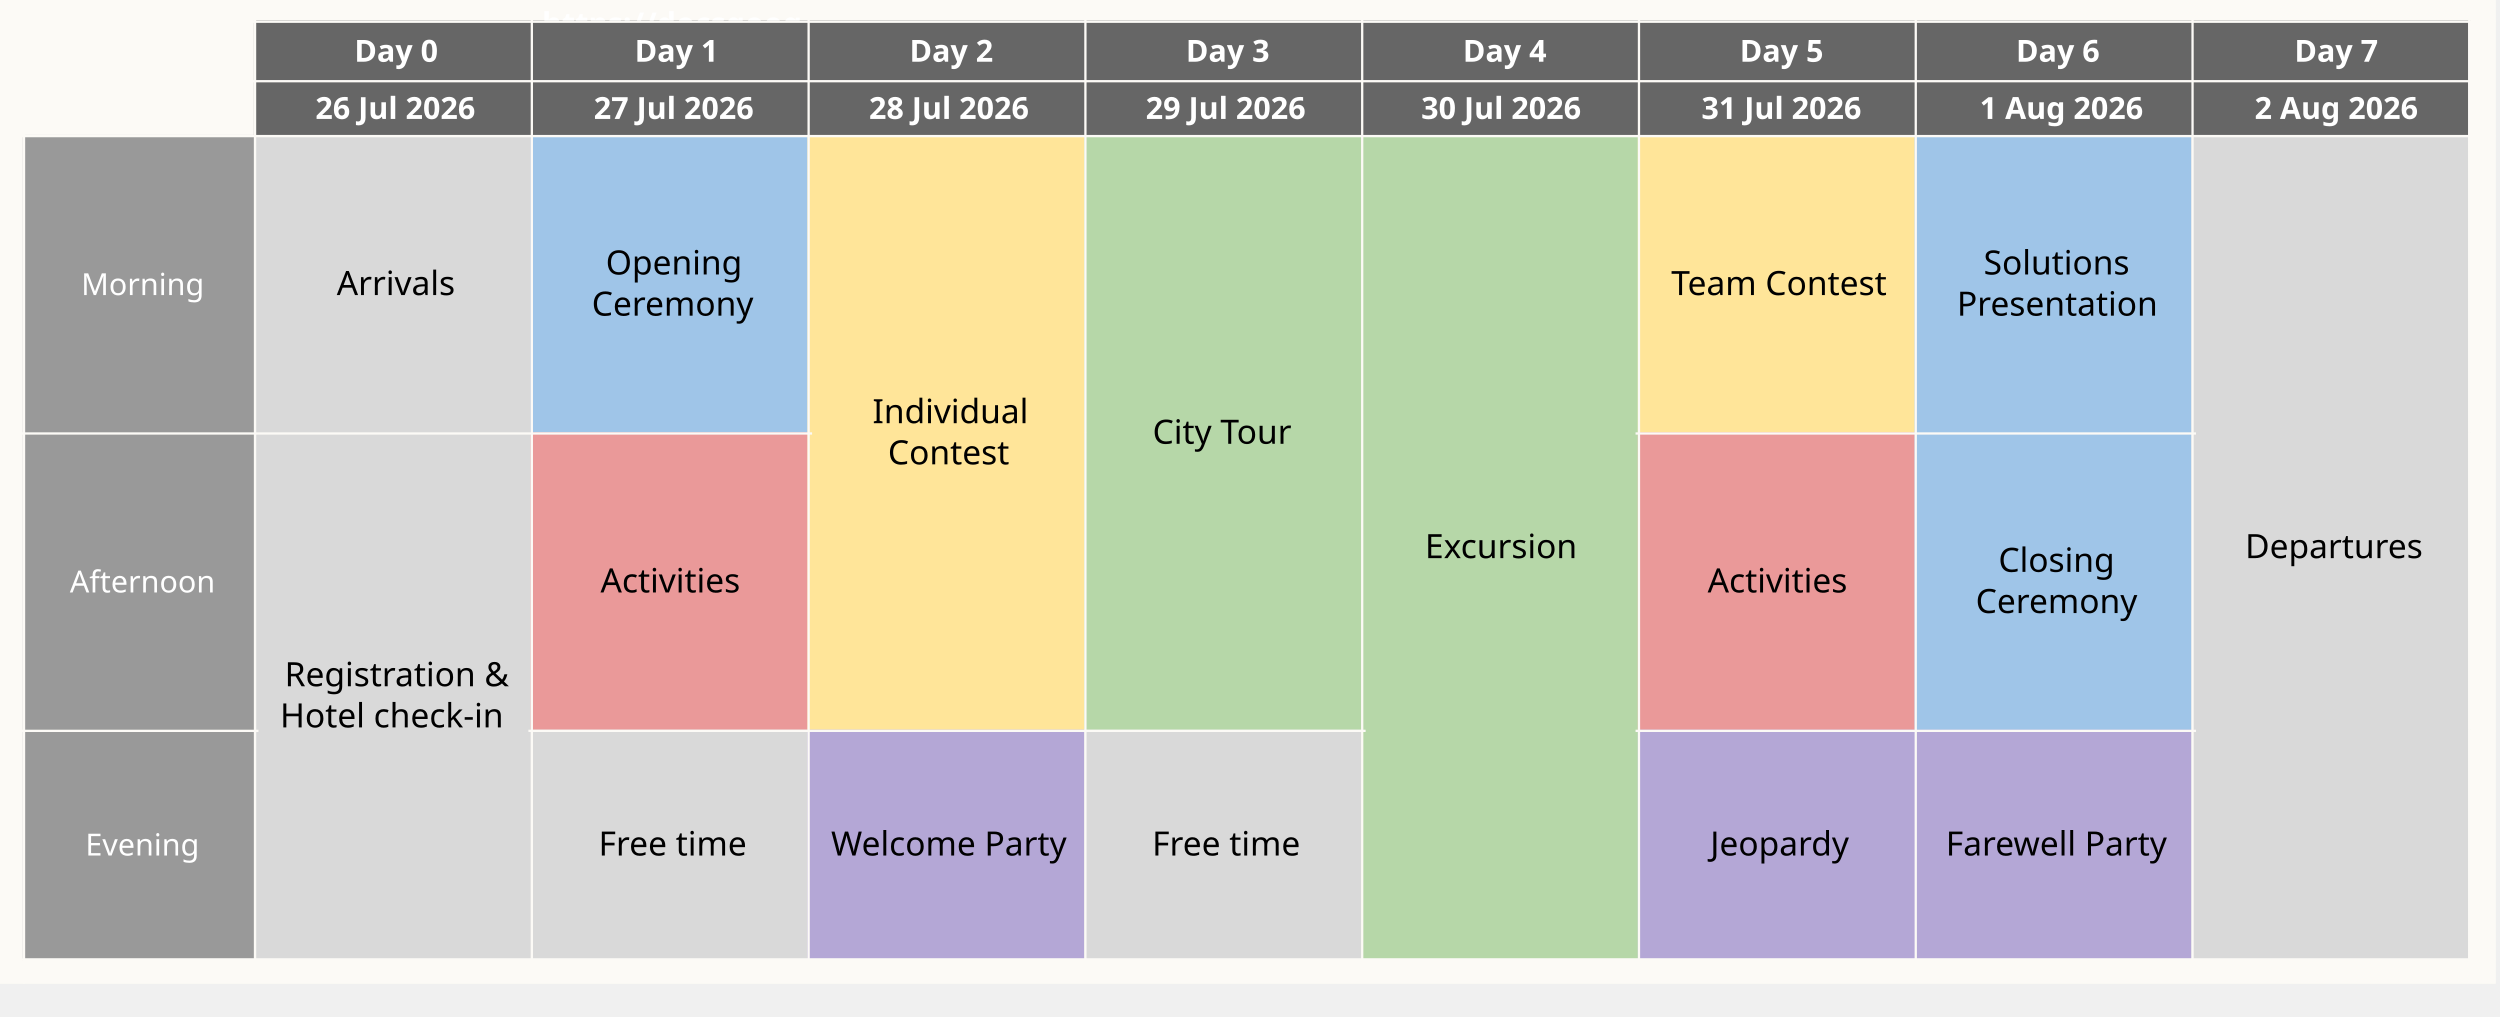
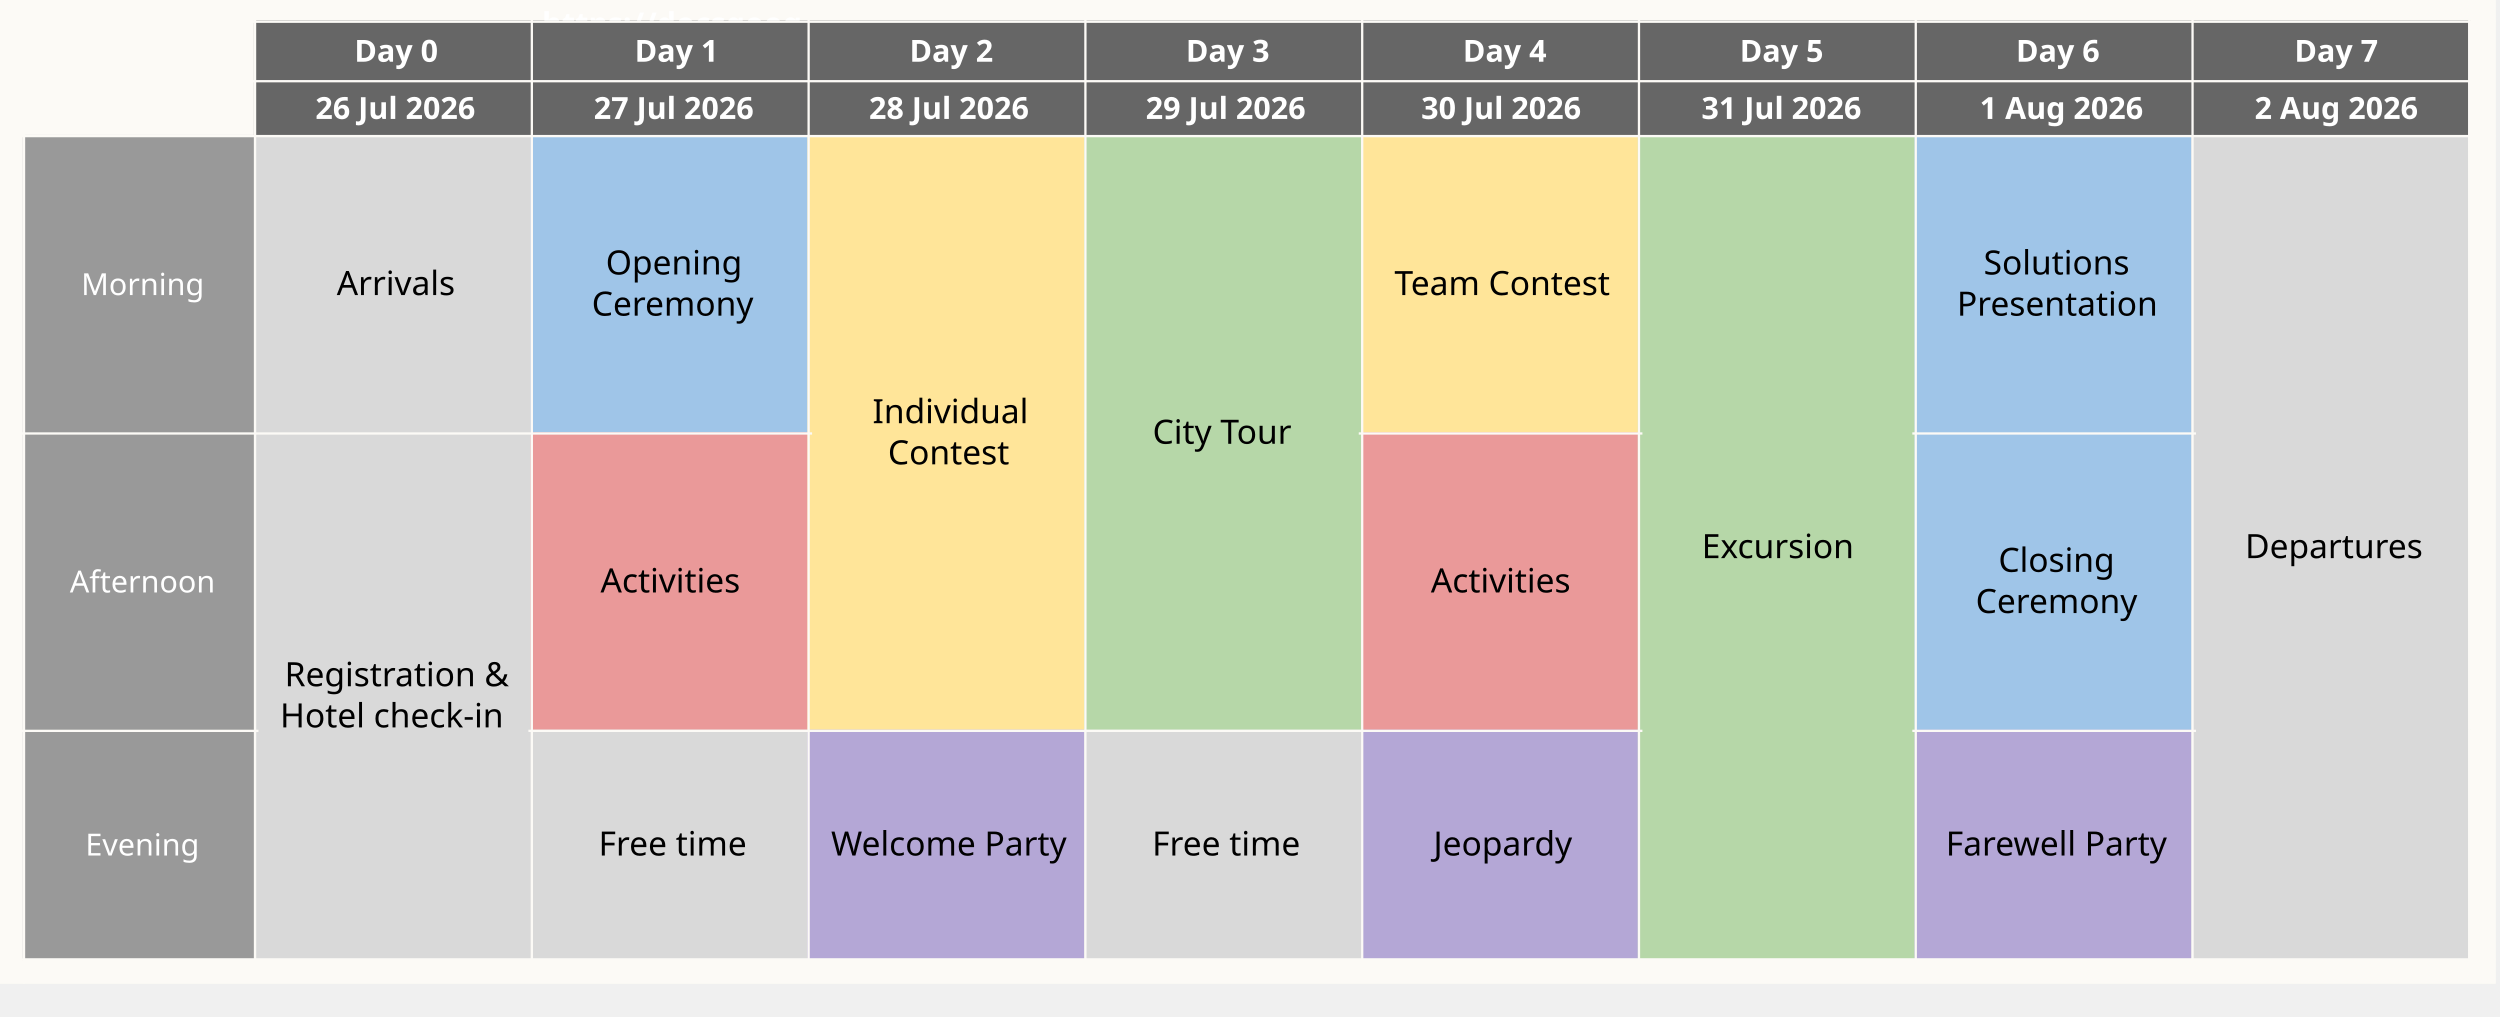
<svg xmlns="http://www.w3.org/2000/svg" viewBox="0 0 1022.72 416" height="416" width="1022.72" xml:space="preserve" id="svg2" version="1.1">
  <defs id="defs6">
    <clipPath id="clipPath18" clipPathUnits="userSpaceOnUse">
      <path style="clip-rule:evenodd" id="path16" d="M 0,0 H 3193.349 V 1260.378 H 0 Z" />
    </clipPath>
-     <clipPath id="clipPath154" clipPathUnits="userSpaceOnUse">
-       <path style="clip-rule:evenodd" id="path152" d="M 681.365,0 H 1032.282 V 26.319 H 681.365 Z" />
+     <clipPath id="clipPath160" clipPathUnits="userSpaceOnUse">
+       <path style="clip-rule:evenodd" id="path158" d="M 681.365,0 H 1032.282 V 26.319 H 681.365 Z" />
    </clipPath>
-     <clipPath id="clipPath168" clipPathUnits="userSpaceOnUse">
-       <path style="clip-rule:evenodd" id="path166" d="M 0,0 H 3193.349 V 1260.378 H 0 Z" />
+     <clipPath id="clipPath174" clipPathUnits="userSpaceOnUse">
+       <path style="clip-rule:evenodd" id="path172" d="M 0,0 H 3193.349 V 1260.378 H 0 Z" />
    </clipPath>
  </defs>
  <g transform="matrix(0.32,0,0,0.32,0,1.04e-5)" id="g10">
    <g id="g12">
      <g clip-path="url(#clipPath18)" id="g14">
        <g transform="scale(2.924312)" id="g20">
          <path id="path22" style="fill:#fcfaf6;fill-opacity:1;fill-rule:nonzero;stroke:none" d="M -1,-1 H 1091 V 10 H -1 Z" />
          <path id="path24" style="fill:#fcfaf6;fill-opacity:1;fill-rule:nonzero;stroke:none" d="M -1,9 H 112 V 60 H -1 Z" />
          <path id="path26" style="fill:#666666;fill-opacity:1;fill-rule:nonzero;stroke:none" d="m 111,9 h 969 V 60 H 111 Z" />
          <path id="path28" style="fill:#fcfaf6;fill-opacity:1;fill-rule:nonzero;stroke:none" d="m 1079,9 h 12 v 51 h -12 z" />
          <path id="path30" style="fill:#fcfaf6;fill-opacity:1;fill-rule:nonzero;stroke:none" d="M -1,59 H 11 V 430 H -1 Z" />
          <path id="path32" style="fill:#999999;fill-opacity:1;fill-rule:nonzero;stroke:none" d="M 10,59 H 112 V 420 H 10 Z" />
          <path id="path34" style="fill:#d9d9d9;fill-opacity:1;fill-rule:nonzero;stroke:none" d="M 111,59 H 233 V 420 H 111 Z" />
          <path id="path36" style="fill:#9fc5e8;fill-opacity:1;fill-rule:nonzero;stroke:none" d="M 232,59 H 354 V 190 H 232 Z" />
          <path id="path38" style="fill:#ffe599;fill-opacity:1;fill-rule:nonzero;stroke:none" d="M 353,59 H 475 V 190 H 353 Z" />
-           <path id="path40" style="fill:#b6d7a8;fill-opacity:1;fill-rule:nonzero;stroke:none" d="M 474,59 H 717 V 190 H 474 Z" />
-           <path id="path42" style="fill:#ffe599;fill-opacity:1;fill-rule:nonzero;stroke:none" d="M 716,59 H 838 V 190 H 716 Z" />
-           <path id="path44" style="fill:#9fc5e8;fill-opacity:1;fill-rule:nonzero;stroke:none" d="M 837,59 H 959 V 190 H 837 Z" />
-           <path id="path46" style="fill:#d9d9d9;fill-opacity:1;fill-rule:nonzero;stroke:none" d="m 958,59 h 122 V 190 H 958 Z" />
-           <path id="path48" style="fill:#fcfaf6;fill-opacity:1;fill-rule:nonzero;stroke:none" d="m 1079,59 h 12 v 131 h -12 z" />
-           <path id="path50" style="fill:#ea9999;fill-opacity:1;fill-rule:nonzero;stroke:none" d="M 232,189 H 354 V 320 H 232 Z" />
-           <path id="path52" style="fill:#ffe599;fill-opacity:1;fill-rule:nonzero;stroke:none" d="M 353,189 H 475 V 320 H 353 Z" />
-           <path id="path54" style="fill:#b6d7a8;fill-opacity:1;fill-rule:nonzero;stroke:none" d="M 474,189 H 717 V 320 H 474 Z" />
-           <path id="path56" style="fill:#ea9999;fill-opacity:1;fill-rule:nonzero;stroke:none" d="M 716,189 H 838 V 320 H 716 Z" />
-           <path id="path58" style="fill:#9fc5e8;fill-opacity:1;fill-rule:nonzero;stroke:none" d="M 837,189 H 959 V 320 H 837 Z" />
-           <path id="path60" style="fill:#d9d9d9;fill-opacity:1;fill-rule:nonzero;stroke:none" d="m 958,189 h 122 V 320 H 958 Z" />
-           <path id="path62" style="fill:#fcfaf6;fill-opacity:1;fill-rule:nonzero;stroke:none" d="m 1079,189 h 12 v 131 h -12 z" />
-           <path id="path64" style="fill:#d9d9d9;fill-opacity:1;fill-rule:nonzero;stroke:none" d="M 232,319 H 354 V 420 H 232 Z" />
-           <path id="path66" style="fill:#b4a7d6;fill-opacity:1;fill-rule:nonzero;stroke:none" d="M 353,319 H 475 V 420 H 353 Z" />
-           <path id="path68" style="fill:#d9d9d9;fill-opacity:1;fill-rule:nonzero;stroke:none" d="M 474,319 H 596 V 420 H 474 Z" />
-           <path id="path70" style="fill:#b6d7a8;fill-opacity:1;fill-rule:nonzero;stroke:none" d="M 595,319 H 717 V 420 H 595 Z" />
-           <path id="path72" style="fill:#b4a7d6;fill-opacity:1;fill-rule:nonzero;stroke:none" d="M 716,319 H 959 V 420 H 716 Z" />
-           <path id="path74" style="fill:#d9d9d9;fill-opacity:1;fill-rule:nonzero;stroke:none" d="m 958,319 h 122 V 420 H 958 Z" />
-           <path id="path76" style="fill:#fcfaf6;fill-opacity:1;fill-rule:nonzero;stroke:none" d="m 1079,319 h 12 v 101 h -12 z" />
-           <path id="path78" style="fill:#fcfaf6;fill-opacity:1;fill-rule:nonzero;stroke:none" d="m 10,419 h 1081 v 11 H 10 Z" />
-           <path id="path80" style="fill:none;stroke:#fcfaf6;stroke-width:1;stroke-linecap:butt;stroke-linejoin:miter;stroke-miterlimit:10;stroke-dasharray:none;stroke-opacity:1" d="M -0.5,-1 V 430 M -1,9.5 H 9 M 10.5,-1 V 8 M -1,35.5 H 9 m -10,24 H 9 m -10,130 H 9 m -10,130 H 9 m -10,100 H 9 m 1.5,1.5 v 9 m 101,-431 v 9 m 0,413 v 9 m 121,-431 v 9 m 0,413 v 9 m 121,-431 v 9 m 0,413 v 9 m 121,-431 v 9 m 0,413 v 9 m 121,-431 v 9 m 0,413 v 9 m 121,-431 v 9 m 0,413 v 9 m 121,-431 v 9 m 0,413 v 9 m 121,-431 v 9 m 0,413 v 9 m 121,-431 v 9 m 0,413 v 9 M -1,-0.5 h 1092 m -10,10 h 10 m -10,26 h 10 m -10,24 h 10 m -10,130 h 10 m -10,130 h 10 m -10,100 h 10 M -1,429.5 H 1091 M 1090.5,-1 v 431" />
-           <path id="path82" style="fill:none;stroke:#fcfaf6;stroke-width:1;stroke-linecap:butt;stroke-linejoin:miter;stroke-miterlimit:10;stroke-dasharray:none;stroke-opacity:1" d="M 10.5,8 V 421 M 9,319.5 H 113 M 111.5,8 V 421 M 232.5,8 V 421 M 9,189.5 H 355 M 353.5,8 V 421 M 474.5,8 V 421 M 231,319.5 H 597 M 595.5,8 V 421 M 716.5,8 V 421 M 837.5,8 V 421 M 715,189.5 h 245 m -245,130 H 960 M 958.5,8 V 421 M 9,9.5 H 1081 M 9,35.5 H 1081 M 9,59.5 H 1081 M 9,419.5 H 1081 M 1079.5,8 v 413" />
-           <text id="text86" style="font-variant:normal;font-weight:bold;font-size:13.33px;font-family:Lora;-inkscape-font-specification:Lora-Bold;writing-mode:lr-tb;fill:#ffffff;fill-opacity:1;fill-rule:nonzero;stroke:none" transform="translate(154.9112,27)">
-             <tspan id="tspan84" y="0" x="0 10.037 16.849 24.194 27.7">Day 0</tspan>
+           <path id="path40" style="fill:#b6d7a8;fill-opacity:1;fill-rule:nonzero;stroke:none" d="M 474,59 H 596 V 190 H 474 Z" />
+           <path id="path42" style="fill:#ffe599;fill-opacity:1;fill-rule:nonzero;stroke:none" d="M 595,59 H 717 V 190 H 595 Z" />
+           <path id="path44" style="fill:#b6d7a8;fill-opacity:1;fill-rule:nonzero;stroke:none" d="M 716,59 H 838 V 190 H 716 Z" />
+           <path id="path46" style="fill:#9fc5e8;fill-opacity:1;fill-rule:nonzero;stroke:none" d="M 837,59 H 959 V 190 H 837 Z" />
+           <path id="path48" style="fill:#d9d9d9;fill-opacity:1;fill-rule:nonzero;stroke:none" d="m 958,59 h 122 V 190 H 958 Z" />
+           <path id="path50" style="fill:#fcfaf6;fill-opacity:1;fill-rule:nonzero;stroke:none" d="m 1079,59 h 12 v 131 h -12 z" />
+           <path id="path52" style="fill:#ea9999;fill-opacity:1;fill-rule:nonzero;stroke:none" d="M 232,189 H 354 V 320 H 232 Z" />
+           <path id="path54" style="fill:#ffe599;fill-opacity:1;fill-rule:nonzero;stroke:none" d="M 353,189 H 475 V 320 H 353 Z" />
+           <path id="path56" style="fill:#b6d7a8;fill-opacity:1;fill-rule:nonzero;stroke:none" d="M 474,189 H 596 V 320 H 474 Z" />
+           <path id="path58" style="fill:#ea9999;fill-opacity:1;fill-rule:nonzero;stroke:none" d="M 595,189 H 717 V 320 H 595 Z" />
+           <path id="path60" style="fill:#b6d7a8;fill-opacity:1;fill-rule:nonzero;stroke:none" d="M 716,189 H 838 V 320 H 716 Z" />
+           <path id="path62" style="fill:#9fc5e8;fill-opacity:1;fill-rule:nonzero;stroke:none" d="M 837,189 H 959 V 320 H 837 Z" />
+           <path id="path64" style="fill:#d9d9d9;fill-opacity:1;fill-rule:nonzero;stroke:none" d="m 958,189 h 122 V 320 H 958 Z" />
+           <path id="path66" style="fill:#fcfaf6;fill-opacity:1;fill-rule:nonzero;stroke:none" d="m 1079,189 h 12 v 131 h -12 z" />
+           <path id="path68" style="fill:#d9d9d9;fill-opacity:1;fill-rule:nonzero;stroke:none" d="M 232,319 H 354 V 420 H 232 Z" />
+           <path id="path70" style="fill:#b4a7d6;fill-opacity:1;fill-rule:nonzero;stroke:none" d="M 353,319 H 475 V 420 H 353 Z" />
+           <path id="path72" style="fill:#d9d9d9;fill-opacity:1;fill-rule:nonzero;stroke:none" d="M 474,319 H 596 V 420 H 474 Z" />
+           <path id="path74" style="fill:#b4a7d6;fill-opacity:1;fill-rule:nonzero;stroke:none" d="M 595,319 H 717 V 420 H 595 Z" />
+           <path id="path76" style="fill:#b6d7a8;fill-opacity:1;fill-rule:nonzero;stroke:none" d="M 716,319 H 838 V 420 H 716 Z" />
+           <path id="path78" style="fill:#b4a7d6;fill-opacity:1;fill-rule:nonzero;stroke:none" d="M 837,319 H 959 V 420 H 837 Z" />
+           <path id="path80" style="fill:#d9d9d9;fill-opacity:1;fill-rule:nonzero;stroke:none" d="m 958,319 h 122 V 420 H 958 Z" />
+           <path id="path82" style="fill:#fcfaf6;fill-opacity:1;fill-rule:nonzero;stroke:none" d="m 1079,319 h 12 v 101 h -12 z" />
+           <path id="path84" style="fill:#fcfaf6;fill-opacity:1;fill-rule:nonzero;stroke:none" d="m 10,419 h 1081 v 11 H 10 Z" />
+           <path id="path86" style="fill:none;stroke:#fcfaf6;stroke-width:1;stroke-linecap:butt;stroke-linejoin:miter;stroke-miterlimit:10;stroke-dasharray:none;stroke-opacity:1" d="M -0.5,-1 V 430 M -1,9.5 H 9 M 10.5,-1 V 8 M -1,35.5 H 9 m -10,24 H 9 m -10,130 H 9 m -10,130 H 9 m -10,100 H 9 m 1.5,1.5 v 9 m 101,-431 v 9 m 0,413 v 9 m 121,-431 v 9 m 0,413 v 9 m 121,-431 v 9 m 0,413 v 9 m 121,-431 v 9 m 0,413 v 9 m 121,-431 v 9 m 0,413 v 9 m 121,-431 v 9 m 0,413 v 9 m 121,-431 v 9 m 0,413 v 9 m 121,-431 v 9 m 0,413 v 9 m 121,-431 v 9 m 0,413 v 9 M -1,-0.5 h 1092 m -10,10 h 10 m -10,26 h 10 m -10,24 h 10 m -10,130 h 10 m -10,130 h 10 m -10,100 h 10 M -1,429.5 H 1091 M 1090.5,-1 v 431" />
+           <path id="path88" style="fill:none;stroke:#fcfaf6;stroke-width:1;stroke-linecap:butt;stroke-linejoin:miter;stroke-miterlimit:10;stroke-dasharray:none;stroke-opacity:1" d="M 10.5,8 V 421 M 9,319.5 H 113 M 111.5,8 V 421 M 232.5,8 V 421 M 9,189.5 H 355 M 353.5,8 V 421 M 474.5,8 V 421 M 595.5,8 V 421 M 594,189.5 h 124 m -487,130 H 718 M 716.5,8 V 421 M 837.5,8 V 421 M 836,189.5 h 124 m -124,130 H 960 M 958.5,8 V 421 M 9,9.5 H 1081 M 9,35.5 H 1081 M 9,59.5 H 1081 M 9,419.5 H 1081 M 1079.5,8 v 413" />
+           <text id="text92" style="font-variant:normal;font-weight:bold;font-size:13.33px;font-family:Lora;-inkscape-font-specification:Lora-Bold;writing-mode:lr-tb;fill:#ffffff;fill-opacity:1;fill-rule:nonzero;stroke:none" transform="translate(154.9112,27)">
+             <tspan id="tspan90" y="0" x="0 10.037 16.849 24.194 27.7">Day 0</tspan>
          </text>
-           <text id="text90" style="font-variant:normal;font-weight:bold;font-size:13.33px;font-family:Lora;-inkscape-font-specification:Lora-Bold;writing-mode:lr-tb;fill:#ffffff;fill-opacity:1;fill-rule:nonzero;stroke:none" transform="translate(277.4441,27)">
-             <tspan id="tspan88" y="0" x="0 10.037 16.849 24.194 27.7">Day 1</tspan>
+           <text id="text96" style="font-variant:normal;font-weight:bold;font-size:13.33px;font-family:Lora;-inkscape-font-specification:Lora-Bold;writing-mode:lr-tb;fill:#ffffff;fill-opacity:1;fill-rule:nonzero;stroke:none" transform="translate(277.4441,27)">
+             <tspan id="tspan94" y="0" x="0 10.037 16.849 24.194 27.7">Day 1</tspan>
          </text>
-           <text id="text94" style="font-variant:normal;font-weight:bold;font-size:13.33px;font-family:Lora;-inkscape-font-specification:Lora-Bold;writing-mode:lr-tb;fill:#ffffff;fill-opacity:1;fill-rule:nonzero;stroke:none" transform="translate(397.5977,27)">
-             <tspan id="tspan92" y="0" x="0 10.037 16.849 24.194 27.7">Day 2</tspan>
+           <text id="text100" style="font-variant:normal;font-weight:bold;font-size:13.33px;font-family:Lora;-inkscape-font-specification:Lora-Bold;writing-mode:lr-tb;fill:#ffffff;fill-opacity:1;fill-rule:nonzero;stroke:none" transform="translate(397.5977,27)">
+             <tspan id="tspan98" y="0" x="0 10.037 16.849 24.194 27.7">Day 2</tspan>
          </text>
-           <text id="text98" style="font-variant:normal;font-weight:bold;font-size:13.33px;font-family:Lora;-inkscape-font-specification:Lora-Bold;writing-mode:lr-tb;fill:#ffffff;fill-opacity:1;fill-rule:nonzero;stroke:none" transform="translate(518.4177,27)">
-             <tspan id="tspan96" y="0" x="0 10.037 16.849 24.194 27.7">Day 3</tspan>
+           <text id="text104" style="font-variant:normal;font-weight:bold;font-size:13.33px;font-family:Lora;-inkscape-font-specification:Lora-Bold;writing-mode:lr-tb;fill:#ffffff;fill-opacity:1;fill-rule:nonzero;stroke:none" transform="translate(518.4177,27)">
+             <tspan id="tspan102" y="0" x="0 10.037 16.849 24.194 27.7">Day 3</tspan>
          </text>
-           <text id="text102" style="font-variant:normal;font-weight:bold;font-size:13.33px;font-family:Lora;-inkscape-font-specification:Lora-Bold;writing-mode:lr-tb;fill:#ffffff;fill-opacity:1;fill-rule:nonzero;stroke:none" transform="translate(639.5044,27)">
-             <tspan id="tspan100" y="0" x="0 10.037 16.849 24.194 27.7">Day 4</tspan>
+           <text id="text108" style="font-variant:normal;font-weight:bold;font-size:13.33px;font-family:Lora;-inkscape-font-specification:Lora-Bold;writing-mode:lr-tb;fill:#ffffff;fill-opacity:1;fill-rule:nonzero;stroke:none" transform="translate(639.5044,27)">
+             <tspan id="tspan106" y="0" x="0 10.037 16.849 24.194 27.7">Day 4</tspan>
          </text>
-           <text id="text106" style="font-variant:normal;font-weight:bold;font-size:13.33px;font-family:Lora;-inkscape-font-specification:Lora-Bold;writing-mode:lr-tb;fill:#ffffff;fill-opacity:1;fill-rule:nonzero;stroke:none" transform="translate(760.551,27)">
-             <tspan id="tspan104" y="0" x="0 10.037 16.849 24.194 27.7">Day 5</tspan>
+           <text id="text112" style="font-variant:normal;font-weight:bold;font-size:13.33px;font-family:Lora;-inkscape-font-specification:Lora-Bold;writing-mode:lr-tb;fill:#ffffff;fill-opacity:1;fill-rule:nonzero;stroke:none" transform="translate(760.551,27)">
+             <tspan id="tspan110" y="0" x="0 10.037 16.849 24.194 27.7">Day 5</tspan>
          </text>
-           <text id="text110" style="font-variant:normal;font-weight:bold;font-size:13.33px;font-family:Lora;-inkscape-font-specification:Lora-Bold;writing-mode:lr-tb;fill:#ffffff;fill-opacity:1;fill-rule:nonzero;stroke:none" transform="translate(881.3178,27)">
-             <tspan id="tspan108" y="0" x="0 10.037 16.849 24.194 27.7">Day 6</tspan>
+           <text id="text116" style="font-variant:normal;font-weight:bold;font-size:13.33px;font-family:Lora;-inkscape-font-specification:Lora-Bold;writing-mode:lr-tb;fill:#ffffff;fill-opacity:1;fill-rule:nonzero;stroke:none" transform="translate(881.3178,27)">
+             <tspan id="tspan114" y="0" x="0 10.037 16.849 24.194 27.7">Day 6</tspan>
          </text>
-           <text id="text114" style="font-variant:normal;font-weight:bold;font-size:13.33px;font-family:Lora;-inkscape-font-specification:Lora-Bold;writing-mode:lr-tb;fill:#ffffff;fill-opacity:1;fill-rule:nonzero;stroke:none" transform="translate(1003.024,27)">
-             <tspan id="tspan112" y="0" x="0 10.037 16.849 24.194 27.7">Day 7</tspan>
+           <text id="text120" style="font-variant:normal;font-weight:bold;font-size:13.33px;font-family:Lora;-inkscape-font-specification:Lora-Bold;writing-mode:lr-tb;fill:#ffffff;fill-opacity:1;fill-rule:nonzero;stroke:none" transform="translate(1003.024,27)">
+             <tspan id="tspan118" y="0" x="0 10.037 16.849 24.194 27.7">Day 7</tspan>
          </text>
-           <text id="text118" style="font-variant:normal;font-weight:bold;font-size:13.33px;font-family:Lora;-inkscape-font-specification:Lora-Bold;writing-mode:lr-tb;fill:#ffffff;fill-opacity:1;fill-rule:nonzero;stroke:none" transform="translate(137.8688,52)">
-             <tspan id="tspan116" y="0" x="0 7.105 14.77 18.275 24.007 32.245 36.404 39.91 47.015 55.493 62.598">26 Jul 2026</tspan>
+           <text id="text124" style="font-variant:normal;font-weight:bold;font-size:13.33px;font-family:Lora;-inkscape-font-specification:Lora-Bold;writing-mode:lr-tb;fill:#ffffff;fill-opacity:1;fill-rule:nonzero;stroke:none" transform="translate(137.8688,52)">
+             <tspan id="tspan122" y="0" x="0 7.105 14.77 18.275 24.007 32.245 36.404 39.91 47.015 55.493 62.598">26 Jul 2026</tspan>
          </text>
-           <text id="text122" style="font-variant:normal;font-weight:bold;font-size:13.33px;font-family:Lora;-inkscape-font-specification:Lora-Bold;writing-mode:lr-tb;fill:#ffffff;fill-opacity:1;fill-rule:nonzero;stroke:none" transform="translate(259.5753,52)">
-             <tspan id="tspan120" y="0" x="0 7.105 13.357 16.862 22.594 30.832 34.991 38.497 45.602 54.08 61.185">27 Jul 2026</tspan>
+           <text id="text128" style="font-variant:normal;font-weight:bold;font-size:13.33px;font-family:Lora;-inkscape-font-specification:Lora-Bold;writing-mode:lr-tb;fill:#ffffff;fill-opacity:1;fill-rule:nonzero;stroke:none" transform="translate(259.5753,52)">
+             <tspan id="tspan126" y="0" x="0 7.105 13.357 16.862 22.594 30.832 34.991 38.497 45.602 54.08 61.185">27 Jul 2026</tspan>
          </text>
-           <text id="text126" style="font-variant:normal;font-weight:bold;font-size:13.33px;font-family:Lora;-inkscape-font-specification:Lora-Bold;writing-mode:lr-tb;fill:#ffffff;fill-opacity:1;fill-rule:nonzero;stroke:none" transform="translate(379.8888,52)">
-             <tspan id="tspan124" y="0" x="0 7.105 14.73 18.235 23.967 32.205 36.364 39.87 46.975 55.453 62.558">28 Jul 2026</tspan>
+           <text id="text132" style="font-variant:normal;font-weight:bold;font-size:13.33px;font-family:Lora;-inkscape-font-specification:Lora-Bold;writing-mode:lr-tb;fill:#ffffff;fill-opacity:1;fill-rule:nonzero;stroke:none" transform="translate(379.8888,52)">
+             <tspan id="tspan130" y="0" x="0 7.105 14.73 18.235 23.967 32.205 36.364 39.87 46.975 55.453 62.558">28 Jul 2026</tspan>
          </text>
-           <text id="text130" style="font-variant:normal;font-weight:bold;font-size:13.33px;font-family:Lora;-inkscape-font-specification:Lora-Bold;writing-mode:lr-tb;fill:#ffffff;fill-opacity:1;fill-rule:nonzero;stroke:none" transform="translate(500.8621,52)">
-             <tspan id="tspan128" y="0" x="0 7.105 14.783 18.289 24.021 32.259 36.418 39.923 47.028 55.506 62.611">29 Jul 2026</tspan>
+           <text id="text136" style="font-variant:normal;font-weight:bold;font-size:13.33px;font-family:Lora;-inkscape-font-specification:Lora-Bold;writing-mode:lr-tb;fill:#ffffff;fill-opacity:1;fill-rule:nonzero;stroke:none" transform="translate(500.8621,52)">
+             <tspan id="tspan134" y="0" x="0 7.105 14.783 18.289 24.021 32.259 36.418 39.923 47.028 55.506 62.611">29 Jul 2026</tspan>
          </text>
-           <text id="text134" style="font-variant:normal;font-weight:bold;font-size:13.33px;font-family:Lora;-inkscape-font-specification:Lora-Bold;writing-mode:lr-tb;fill:#ffffff;fill-opacity:1;fill-rule:nonzero;stroke:none" transform="translate(621.2823,52)">
-             <tspan id="tspan132" y="0" x="0 7.465 15.943 19.448 25.18 33.418 37.577 41.083 48.188 56.666 63.771">30 Jul 2026</tspan>
+           <text id="text140" style="font-variant:normal;font-weight:bold;font-size:13.33px;font-family:Lora;-inkscape-font-specification:Lora-Bold;writing-mode:lr-tb;fill:#ffffff;fill-opacity:1;fill-rule:nonzero;stroke:none" transform="translate(621.2823,52)">
+             <tspan id="tspan138" y="0" x="0 7.465 15.943 19.448 25.18 33.418 37.577 41.083 48.188 56.666 63.771">30 Jul 2026</tspan>
          </text>
-           <text id="text138" style="font-variant:normal;font-weight:bold;font-size:13.33px;font-family:Lora;-inkscape-font-specification:Lora-Bold;writing-mode:lr-tb;fill:#ffffff;fill-opacity:1;fill-rule:nonzero;stroke:none" transform="translate(743.8152,52)">
-             <tspan id="tspan136" y="0" x="0 7.465 12.877 16.383 22.114 30.352 34.511 38.017 45.122 53.6 60.705">31 Jul 2026</tspan>
+           <text id="text144" style="font-variant:normal;font-weight:bold;font-size:13.33px;font-family:Lora;-inkscape-font-specification:Lora-Bold;writing-mode:lr-tb;fill:#ffffff;fill-opacity:1;fill-rule:nonzero;stroke:none" transform="translate(743.8152,52)">
+             <tspan id="tspan142" y="0" x="0 7.465 12.877 16.383 22.114 30.352 34.511 38.017 45.122 53.6 60.705">31 Jul 2026</tspan>
          </text>
-           <text id="text142" style="font-variant:normal;font-weight:bold;font-size:13.33px;font-family:Lora;-inkscape-font-specification:Lora-Bold;writing-mode:lr-tb;fill:#ffffff;fill-opacity:1;fill-rule:nonzero;stroke:none" transform="translate(865.4684,52)">
-             <tspan id="tspan140" y="0" x="0 5.412 8.918 17.542 25.78 33.205 36.711 43.816 52.294 59.398">1 Aug 2026</tspan>
+           <text id="text148" style="font-variant:normal;font-weight:bold;font-size:13.33px;font-family:Lora;-inkscape-font-specification:Lora-Bold;writing-mode:lr-tb;fill:#ffffff;fill-opacity:1;fill-rule:nonzero;stroke:none" transform="translate(865.4684,52)">
+             <tspan id="tspan146" y="0" x="0 5.412 8.918 17.542 25.78 33.205 36.711 43.816 52.294 59.398">1 Aug 2026</tspan>
          </text>
-           <text id="text146" style="font-variant:normal;font-weight:bold;font-size:13.33px;font-family:Lora;-inkscape-font-specification:Lora-Bold;writing-mode:lr-tb;fill:#ffffff;fill-opacity:1;fill-rule:nonzero;stroke:none" transform="translate(985.6219,52)">
-             <tspan id="tspan144" y="0" x="0 7.105 10.611 19.235 27.473 34.898 38.404 45.509 53.986 61.091">2 Aug 2026</tspan>
+           <text id="text152" style="font-variant:normal;font-weight:bold;font-size:13.33px;font-family:Lora;-inkscape-font-specification:Lora-Bold;writing-mode:lr-tb;fill:#ffffff;fill-opacity:1;fill-rule:nonzero;stroke:none" transform="translate(985.6219,52)">
+             <tspan id="tspan150" y="0" x="0 7.105 10.611 19.235 27.473 34.898 38.404 45.509 53.986 61.091">2 Aug 2026</tspan>
          </text>
        </g>
      </g>
    </g>
-     <g id="g148">
-       <g clip-path="url(#clipPath154)" id="g150">
-         <g transform="scale(2.924312)" id="g156">
-           <text id="text160" style="font-variant:normal;font-weight:bold;font-size:13.33px;font-family:Lora;-inkscape-font-specification:Lora-Bold;writing-mode:lr-tb;fill:#ffffff;fill-opacity:1;fill-rule:nonzero;stroke:none" transform="translate(236.9141,15)">
-             <tspan id="tspan158" y="0" x="0 8.198 13.703 19.208 27.22 33.685 37.017 41.776 50.361 58.305 65.85 72.755 82.326 89.657 97.202 104.747">https://docsgoog</tspan>
+     <g id="g154">
+       <g clip-path="url(#clipPath160)" id="g156">
+         <g transform="scale(2.924312)" id="g162">
+           <text id="text166" style="font-variant:normal;font-weight:bold;font-size:13.33px;font-family:Lora;-inkscape-font-specification:Lora-Bold;writing-mode:lr-tb;fill:#ffffff;fill-opacity:1;fill-rule:nonzero;stroke:none" transform="translate(236.9141,15)">
+             <tspan id="tspan164" y="0" x="0 8.198 13.703 19.208 27.22 33.685 37.017 41.776 50.361 58.305 65.85 72.755 82.326 89.657 97.202 104.747">https://docsgoog</tspan>
          </text>
        </g>
      </g>
    </g>
-     <g id="g162">
-       <g clip-path="url(#clipPath168)" id="g164">
-         <g transform="scale(2.924312)" id="g170">
-           <text id="text174" style="font-variant:normal;font-weight:normal;font-size:13.33px;font-family:Lora;-inkscape-font-specification:Lora-Regular;writing-mode:lr-tb;fill:#ffffff;fill-opacity:1;fill-rule:nonzero;stroke:none" transform="translate(35.49331,129)">
-             <tspan id="tspan172" y="0" x="0 12.144 19.942 25.714 33.805 37.551 45.642">Morning</tspan>
+     <g id="g168">
+       <g clip-path="url(#clipPath174)" id="g170">
+         <g transform="scale(2.924312)" id="g176">
+           <text id="text180" style="font-variant:normal;font-weight:normal;font-size:13.33px;font-family:Lora;-inkscape-font-specification:Lora-Regular;writing-mode:lr-tb;fill:#ffffff;fill-opacity:1;fill-rule:nonzero;stroke:none" transform="translate(35.49331,129)">
+             <tspan id="tspan178" y="0" x="0 12.144 19.942 25.714 33.805 37.551 45.642">Morning</tspan>
          </text>
-           <text id="text178" style="font-variant:normal;font-weight:normal;font-size:13.33px;font-family:Lora;-inkscape-font-specification:Lora-Regular;writing-mode:lr-tb;fill:#ffffff;fill-opacity:1;fill-rule:nonzero;stroke:none" transform="translate(30.52789,259)">
-             <tspan id="tspan176" y="0" x="0 8.345 13.01 18.169 25.394 31.166 39.257 47.055 54.853">Afternoon</tspan>
+           <text id="text184" style="font-variant:normal;font-weight:normal;font-size:13.33px;font-family:Lora;-inkscape-font-specification:Lora-Regular;writing-mode:lr-tb;fill:#ffffff;fill-opacity:1;fill-rule:nonzero;stroke:none" transform="translate(30.52789,259)">
+             <tspan id="tspan182" y="0" x="0 8.345 13.01 18.169 25.394 31.166 39.257 47.055 54.853">Afternoon</tspan>
          </text>
-           <text id="text182" style="font-variant:normal;font-weight:normal;font-size:13.33px;font-family:Lora;-inkscape-font-specification:Lora-Regular;writing-mode:lr-tb;fill:#ffffff;fill-opacity:1;fill-rule:nonzero;stroke:none" transform="translate(37.31952,374)">
-             <tspan id="tspan180" y="0" x="0 8.171 14.836 22.061 30.152 33.898 41.989">Evening</tspan>
+           <text id="text188" style="font-variant:normal;font-weight:normal;font-size:13.33px;font-family:Lora;-inkscape-font-specification:Lora-Regular;writing-mode:lr-tb;fill:#ffffff;fill-opacity:1;fill-rule:nonzero;stroke:none" transform="translate(37.31952,374)">
+             <tspan id="tspan186" y="0" x="0 8.171 14.836 22.061 30.152 33.898 41.989">Evening</tspan>
          </text>
-           <text id="text186" style="font-variant:normal;font-weight:normal;font-size:14.66px;font-family:Lora;-inkscape-font-specification:Lora-Regular;writing-mode:lr-tb;fill:#000000;fill-opacity:1;fill-rule:nonzero;stroke:none" transform="translate(147.2057,129)">
-             <tspan id="tspan184" y="0" x="0 9.177 15.525 21.873 25.992 33.249 40.813 44.801">Arrivals</tspan>
+           <text id="text192" style="font-variant:normal;font-weight:normal;font-size:14.66px;font-family:Lora;-inkscape-font-specification:Lora-Regular;writing-mode:lr-tb;fill:#000000;fill-opacity:1;fill-rule:nonzero;stroke:none" transform="translate(147.2057,129)">
+             <tspan id="tspan190" y="0" x="0 9.177 15.525 21.873 25.992 33.249 40.813 44.801">Arrivals</tspan>
          </text>
-           <text id="text190" style="font-variant:normal;font-weight:normal;font-size:14.66px;font-family:Lora;-inkscape-font-specification:Lora-Regular;writing-mode:lr-tb;fill:#000000;fill-opacity:1;fill-rule:nonzero;stroke:none" transform="translate(264.8193,120)">
-             <tspan id="tspan188" y="0" x="0 11.64 20.392 28.338 37.236 41.356 50.254">Opening</tspan>
+           <text id="text196" style="font-variant:normal;font-weight:normal;font-size:14.66px;font-family:Lora;-inkscape-font-specification:Lora-Regular;writing-mode:lr-tb;fill:#000000;fill-opacity:1;fill-rule:nonzero;stroke:none" transform="translate(264.8193,120)">
+             <tspan id="tspan194" y="0" x="0 11.64 20.392 28.338 37.236 41.356 50.254">Opening</tspan>
          </text>
-           <text id="text194" style="font-variant:normal;font-weight:normal;font-size:14.66px;font-family:Lora;-inkscape-font-specification:Lora-Regular;writing-mode:lr-tb;fill:#000000;fill-opacity:1;fill-rule:nonzero;stroke:none" transform="translate(258.6987,138)">
-             <tspan id="tspan192" y="0" x="0 10.247 18.193 24.438 32.384 45.49 54.066 62.862">Ceremony</tspan>
+           <text id="text200" style="font-variant:normal;font-weight:normal;font-size:14.66px;font-family:Lora;-inkscape-font-specification:Lora-Regular;writing-mode:lr-tb;fill:#000000;fill-opacity:1;fill-rule:nonzero;stroke:none" transform="translate(258.6987,138)">
+             <tspan id="tspan198" y="0" x="0 10.247 18.193 24.438 32.384 45.49 54.066 62.862">Ceremony</tspan>
          </text>
-           <text id="text198" style="font-variant:normal;font-weight:normal;font-size:14.66px;font-family:Lora;-inkscape-font-specification:Lora-Regular;writing-mode:lr-tb;fill:#000000;fill-opacity:1;fill-rule:nonzero;stroke:none" transform="translate(381.414,185)">
-             <tspan id="tspan196" y="0" x="0 4.794 13.692 22.459 26.579 33.982 38.101 46.868 55.62 63.185">Individual</tspan>
+           <text id="text204" style="font-variant:normal;font-weight:normal;font-size:14.66px;font-family:Lora;-inkscape-font-specification:Lora-Regular;writing-mode:lr-tb;fill:#000000;fill-opacity:1;fill-rule:nonzero;stroke:none" transform="translate(381.414,185)">
+             <tspan id="tspan202" y="0" x="0 4.794 13.692 22.459 26.579 33.982 38.101 46.868 55.62 63.185">Individual</tspan>
          </text>
-           <text id="text202" style="font-variant:normal;font-weight:normal;font-size:14.66px;font-family:Lora;-inkscape-font-specification:Lora-Regular;writing-mode:lr-tb;fill:#000000;fill-opacity:1;fill-rule:nonzero;stroke:none" transform="translate(388.1649,203)">
-             <tspan id="tspan200" y="0" x="0 10.247 18.823 27.59 33.264 41.209 47.997">Contest</tspan>
+           <text id="text208" style="font-variant:normal;font-weight:normal;font-size:14.66px;font-family:Lora;-inkscape-font-specification:Lora-Regular;writing-mode:lr-tb;fill:#000000;fill-opacity:1;fill-rule:nonzero;stroke:none" transform="translate(388.1649,203)">
+             <tspan id="tspan206" y="0" x="0 10.247 18.823 27.59 33.264 41.209 47.997">Contest</tspan>
          </text>
-           <text id="text206" style="font-variant:normal;font-weight:normal;font-size:14.66px;font-family:Lora;-inkscape-font-specification:Lora-Regular;writing-mode:lr-tb;fill:#000000;fill-opacity:1;fill-rule:nonzero;stroke:none" transform="translate(503.8799,194)">
-             <tspan id="tspan204" y="0" x="0 10.247 14.601 20.304 28.045 31.9 40.564 49.14 57.892">City Tour</tspan>
+           <text id="text212" style="font-variant:normal;font-weight:normal;font-size:14.66px;font-family:Lora;-inkscape-font-specification:Lora-Regular;writing-mode:lr-tb;fill:#000000;fill-opacity:1;fill-rule:nonzero;stroke:none" transform="translate(503.8799,194)">
+             <tspan id="tspan210" y="0" x="0 10.247 14.601 20.304 28.045 31.9 40.564 49.14 57.892">City Tour</tspan>
          </text>
-           <text id="text210" style="font-variant:normal;font-weight:normal;font-size:14.66px;font-family:Lora;-inkscape-font-specification:Lora-Regular;writing-mode:lr-tb;fill:#000000;fill-opacity:1;fill-rule:nonzero;stroke:none" transform="translate(622.9522,244)">
-             <tspan id="tspan208" y="0" x="0 9.119 16.815 24.614 33.366 39.714 46.501 50.621 59.197">Excursion</tspan>
+           <text id="text216" style="font-variant:normal;font-weight:normal;font-size:14.66px;font-family:Lora;-inkscape-font-specification:Lora-Regular;writing-mode:lr-tb;fill:#000000;fill-opacity:1;fill-rule:nonzero;stroke:none" transform="translate(609.6116,129)">
+             <tspan id="tspan214" y="0" x="0 8.664 16.58 24.145 37.251 41.107 51.354 59.93 68.697 74.37 82.316 89.103">Team Contest</tspan>
          </text>
-           <text id="text214" style="font-variant:normal;font-weight:normal;font-size:14.66px;font-family:Lora;-inkscape-font-specification:Lora-Regular;writing-mode:lr-tb;fill:#000000;fill-opacity:1;fill-rule:nonzero;stroke:none" transform="translate(730.6116,129)">
-             <tspan id="tspan212" y="0" x="0 8.664 16.58 24.145 37.251 41.107 51.354 59.93 68.697 74.37 82.316 89.103">Team Contest</tspan>
+           <text id="text220" style="font-variant:normal;font-weight:normal;font-size:14.66px;font-family:Lora;-inkscape-font-specification:Lora-Regular;writing-mode:lr-tb;fill:#000000;fill-opacity:1;fill-rule:nonzero;stroke:none" transform="translate(743.9522,244)">
+             <tspan id="tspan218" y="0" x="0 9.119 16.815 24.614 33.366 39.714 46.501 50.621 59.197">Excursion</tspan>
          </text>
-           <text id="text218" style="font-variant:normal;font-weight:normal;font-size:14.66px;font-family:Lora;-inkscape-font-specification:Lora-Regular;writing-mode:lr-tb;fill:#000000;fill-opacity:1;fill-rule:nonzero;stroke:none" transform="translate(867.1585,120)">
-             <tspan id="tspan216" y="0" x="0 8.312 16.888 20.876 29.628 35.301 39.421 47.997 56.895">Solutions</tspan>
+           <text id="text224" style="font-variant:normal;font-weight:normal;font-size:14.66px;font-family:Lora;-inkscape-font-specification:Lora-Regular;writing-mode:lr-tb;fill:#000000;fill-opacity:1;fill-rule:nonzero;stroke:none" transform="translate(867.1585,120)">
+             <tspan id="tspan222" y="0" x="0 8.312 16.888 20.876 29.628 35.301 39.421 47.997 56.895">Solutions</tspan>
          </text>
-           <text id="text222" style="font-variant:normal;font-weight:normal;font-size:14.66px;font-family:Lora;-inkscape-font-specification:Lora-Regular;writing-mode:lr-tb;fill:#000000;fill-opacity:1;fill-rule:nonzero;stroke:none" transform="translate(855.5112,138)">
-             <tspan id="tspan220" y="0" x="0 8.884 15.129 23.075 29.862 37.808 46.575 52.248 59.71 65.384 69.503 78.079">Presentation</tspan>
+           <text id="text228" style="font-variant:normal;font-weight:normal;font-size:14.66px;font-family:Lora;-inkscape-font-specification:Lora-Regular;writing-mode:lr-tb;fill:#000000;fill-opacity:1;fill-rule:nonzero;stroke:none" transform="translate(855.5112,138)">
+             <tspan id="tspan226" y="0" x="0 8.884 15.129 23.075 29.862 37.808 46.575 52.248 59.71 65.384 69.503 78.079">Presentation</tspan>
          </text>
-           <text id="text226" style="font-variant:normal;font-weight:normal;font-size:14.66px;font-family:Lora;-inkscape-font-specification:Lora-Regular;writing-mode:lr-tb;fill:#000000;fill-opacity:1;fill-rule:nonzero;stroke:none" transform="translate(981.4809,244)">
-             <tspan id="tspan224" y="0" x="0 10.922 18.867 27.619 35.184 41.634 47.308 56.06 62.305 70.251">Departures</tspan>
+           <text id="text232" style="font-variant:normal;font-weight:normal;font-size:14.66px;font-family:Lora;-inkscape-font-specification:Lora-Regular;writing-mode:lr-tb;fill:#000000;fill-opacity:1;fill-rule:nonzero;stroke:none" transform="translate(981.4809,244)">
+             <tspan id="tspan230" y="0" x="0 10.922 18.867 27.619 35.184 41.634 47.308 56.06 62.305 70.251">Departures</tspan>
          </text>
-           <text id="text230" style="font-variant:normal;font-weight:normal;font-size:14.66px;font-family:Lora;-inkscape-font-specification:Lora-Regular;writing-mode:lr-tb;fill:#000000;fill-opacity:1;fill-rule:nonzero;stroke:none" transform="translate(124.4461,300)">
-             <tspan id="tspan228" y="0" x="0 9.104 17.05 25.508 29.628 36.415 42.089 48.334 55.796 61.469 65.589 74.165 83.063 86.919">Registration &amp;</tspan>
+           <text id="text236" style="font-variant:normal;font-weight:normal;font-size:14.66px;font-family:Lora;-inkscape-font-specification:Lora-Regular;writing-mode:lr-tb;fill:#000000;fill-opacity:1;fill-rule:nonzero;stroke:none" transform="translate(124.4461,300)">
+             <tspan id="tspan234" y="0" x="0 9.104 17.05 25.508 29.628 36.415 42.089 48.334 55.796 61.469 65.589 74.165 83.063 86.919">Registration &amp;</tspan>
          </text>
-           <text id="text234" style="font-variant:normal;font-weight:normal;font-size:14.66px;font-family:Lora;-inkscape-font-specification:Lora-Regular;writing-mode:lr-tb;fill:#000000;fill-opacity:1;fill-rule:nonzero;stroke:none" transform="translate(122.4377,318)">
-             <tspan id="tspan232" y="0" x="0 11.112 19.688 25.362 33.307 37.295 41.151 48.95 57.731 65.603 73.403 80.938 88.107 92.226">Hotel check-in</tspan>
+           <text id="text240" style="font-variant:normal;font-weight:normal;font-size:14.66px;font-family:Lora;-inkscape-font-specification:Lora-Regular;writing-mode:lr-tb;fill:#000000;fill-opacity:1;fill-rule:nonzero;stroke:none" transform="translate(122.4377,318)">
+             <tspan id="tspan238" y="0" x="0 11.112 19.688 25.362 33.307 37.295 41.151 48.95 57.731 65.603 73.403 80.938 88.107 92.226">Hotel check-in</tspan>
          </text>
-           <text id="text238" style="font-variant:normal;font-weight:normal;font-size:14.66px;font-family:Lora;-inkscape-font-specification:Lora-Regular;writing-mode:lr-tb;fill:#000000;fill-opacity:1;fill-rule:nonzero;stroke:none" transform="translate(262.5104,259)">
-             <tspan id="tspan236" y="0" x="0 9.177 16.903 22.576 26.696 34.099 38.453 44.127 48.246 56.192">Activities</tspan>
+           <text id="text244" style="font-variant:normal;font-weight:normal;font-size:14.66px;font-family:Lora;-inkscape-font-specification:Lora-Regular;writing-mode:lr-tb;fill:#000000;fill-opacity:1;fill-rule:nonzero;stroke:none" transform="translate(262.5104,259)">
+             <tspan id="tspan242" y="0" x="0 9.177 16.903 22.576 26.696 34.099 38.453 44.127 48.246 56.192">Activities</tspan>
          </text>
-           <text id="text242" style="font-variant:normal;font-weight:normal;font-size:14.66px;font-family:Lora;-inkscape-font-specification:Lora-Regular;writing-mode:lr-tb;fill:#000000;fill-opacity:1;fill-rule:nonzero;stroke:none" transform="translate(746.5104,259)">
-             <tspan id="tspan240" y="0" x="0 9.177 16.903 22.576 26.696 34.099 38.453 44.127 48.246 56.192">Activities</tspan>
+           <text id="text248" style="font-variant:normal;font-weight:normal;font-size:14.66px;font-family:Lora;-inkscape-font-specification:Lora-Regular;writing-mode:lr-tb;fill:#000000;fill-opacity:1;fill-rule:nonzero;stroke:none" transform="translate(625.5104,259)">
+             <tspan id="tspan246" y="0" x="0 9.177 16.903 22.576 26.696 34.099 38.453 44.127 48.246 56.192">Activities</tspan>
          </text>
-           <text id="text246" style="font-variant:normal;font-weight:normal;font-size:14.66px;font-family:Lora;-inkscape-font-specification:Lora-Regular;writing-mode:lr-tb;fill:#000000;fill-opacity:1;fill-rule:nonzero;stroke:none" transform="translate(873.6382,250)">
-             <tspan id="tspan244" y="0" x="0 10.247 14.235 22.811 29.599 33.718 42.617">Closing</tspan>
+           <text id="text252" style="font-variant:normal;font-weight:normal;font-size:14.66px;font-family:Lora;-inkscape-font-specification:Lora-Regular;writing-mode:lr-tb;fill:#000000;fill-opacity:1;fill-rule:nonzero;stroke:none" transform="translate(873.6382,250)">
+             <tspan id="tspan250" y="0" x="0 10.247 14.235 22.811 29.599 33.718 42.617">Closing</tspan>
          </text>
-           <text id="text250" style="font-variant:normal;font-weight:normal;font-size:14.66px;font-family:Lora;-inkscape-font-specification:Lora-Regular;writing-mode:lr-tb;fill:#000000;fill-opacity:1;fill-rule:nonzero;stroke:none" transform="translate(863.6987,268)">
-             <tspan id="tspan248" y="0" x="0 10.247 18.193 24.438 32.384 45.49 54.066 62.862">Ceremony</tspan>
+           <text id="text256" style="font-variant:normal;font-weight:normal;font-size:14.66px;font-family:Lora;-inkscape-font-specification:Lora-Regular;writing-mode:lr-tb;fill:#000000;fill-opacity:1;fill-rule:nonzero;stroke:none" transform="translate(863.6987,268)">
+             <tspan id="tspan254" y="0" x="0 10.247 18.193 24.438 32.384 45.49 54.066 62.862">Ceremony</tspan>
          </text>
-           <text id="text254" style="font-variant:normal;font-weight:normal;font-size:14.66px;font-family:Lora;-inkscape-font-specification:Lora-Regular;writing-mode:lr-tb;fill:#000000;fill-opacity:1;fill-rule:nonzero;stroke:none" transform="translate(261.6747,374)">
-             <tspan id="tspan252" y="0" x="0 7.887 14.132 22.005 29.95 33.806 39.479 43.599 56.705">Free time</tspan>
+           <text id="text260" style="font-variant:normal;font-weight:normal;font-size:14.66px;font-family:Lora;-inkscape-font-specification:Lora-Regular;writing-mode:lr-tb;fill:#000000;fill-opacity:1;fill-rule:nonzero;stroke:none" transform="translate(261.6747,374)">
+             <tspan id="tspan258" y="0" x="0 7.887 14.132 22.005 29.95 33.806 39.479 43.599 56.705">Free time</tspan>
          </text>
-           <text id="text258" style="font-variant:normal;font-weight:normal;font-size:14.66px;font-family:Lora;-inkscape-font-specification:Lora-Regular;writing-mode:lr-tb;fill:#000000;fill-opacity:1;fill-rule:nonzero;stroke:none" transform="translate(363.3015,374)">
-             <tspan id="tspan256" y="0" x="0 14.015 21.961 25.948 33.674 42.25 55.356 63.302 67.157 75.939 83.503 89.954 95.656">Welcome Party</tspan>
+           <text id="text264" style="font-variant:normal;font-weight:normal;font-size:14.66px;font-family:Lora;-inkscape-font-specification:Lora-Regular;writing-mode:lr-tb;fill:#000000;fill-opacity:1;fill-rule:nonzero;stroke:none" transform="translate(363.3015,374)">
+             <tspan id="tspan262" y="0" x="0 14.015 21.961 25.948 33.674 42.25 55.356 63.302 67.157 75.939 83.503 89.954 95.656">Welcome Party</tspan>
          </text>
-           <text id="text262" style="font-variant:normal;font-weight:normal;font-size:14.66px;font-family:Lora;-inkscape-font-specification:Lora-Regular;writing-mode:lr-tb;fill:#000000;fill-opacity:1;fill-rule:nonzero;stroke:none" transform="translate(503.6747,374)">
-             <tspan id="tspan260" y="0" x="0 7.887 14.132 22.005 29.95 33.806 39.479 43.599 56.705">Free time</tspan>
+           <text id="text268" style="font-variant:normal;font-weight:normal;font-size:14.66px;font-family:Lora;-inkscape-font-specification:Lora-Regular;writing-mode:lr-tb;fill:#000000;fill-opacity:1;fill-rule:nonzero;stroke:none" transform="translate(503.6747,374)">
+             <tspan id="tspan266" y="0" x="0 7.887 14.132 22.005 29.95 33.806 39.479 43.599 56.705">Free time</tspan>
          </text>
-           <text id="text266" style="font-variant:normal;font-weight:normal;font-size:14.66px;font-family:Lora;-inkscape-font-specification:Lora-Regular;writing-mode:lr-tb;fill:#000000;fill-opacity:1;fill-rule:nonzero;stroke:none" transform="translate(747.6611,374)">
-             <tspan id="tspan264" y="0" x="0 5.248 13.121 21.697 30.449 38.013 44.259 52.937">Jeopardy</tspan>
+           <text id="text272" style="font-variant:normal;font-weight:normal;font-size:14.66px;font-family:Lora;-inkscape-font-specification:Lora-Regular;writing-mode:lr-tb;fill:#000000;fill-opacity:1;fill-rule:nonzero;stroke:none" transform="translate(626.6611,374)">
+             <tspan id="tspan270" y="0" x="0 5.248 13.121 21.697 30.449 38.013 44.259 52.937">Jeopardy</tspan>
          </text>
-           <text id="text270" style="font-variant:normal;font-weight:normal;font-size:14.66px;font-family:Lora;-inkscape-font-specification:Lora-Regular;writing-mode:lr-tb;fill:#000000;fill-opacity:1;fill-rule:nonzero;stroke:none" transform="translate(850.6367,374)">
-             <tspan id="tspan268" y="0" x="0 7.447 15.012 21.257 29.144 40.711 48.657 52.644 56.632 60.487 69.268 76.833 83.283 88.986">Farewell Party</tspan>
+           <text id="text276" style="font-variant:normal;font-weight:normal;font-size:14.66px;font-family:Lora;-inkscape-font-specification:Lora-Regular;writing-mode:lr-tb;fill:#000000;fill-opacity:1;fill-rule:nonzero;stroke:none" transform="translate(850.6367,374)">
+             <tspan id="tspan274" y="0" x="0 7.447 15.012 21.257 29.144 40.711 48.657 52.644 56.632 60.487 69.268 76.833 83.283 88.986">Farewell Party</tspan>
          </text>
        </g>
      </g>
    </g>
  </g>
</svg>
